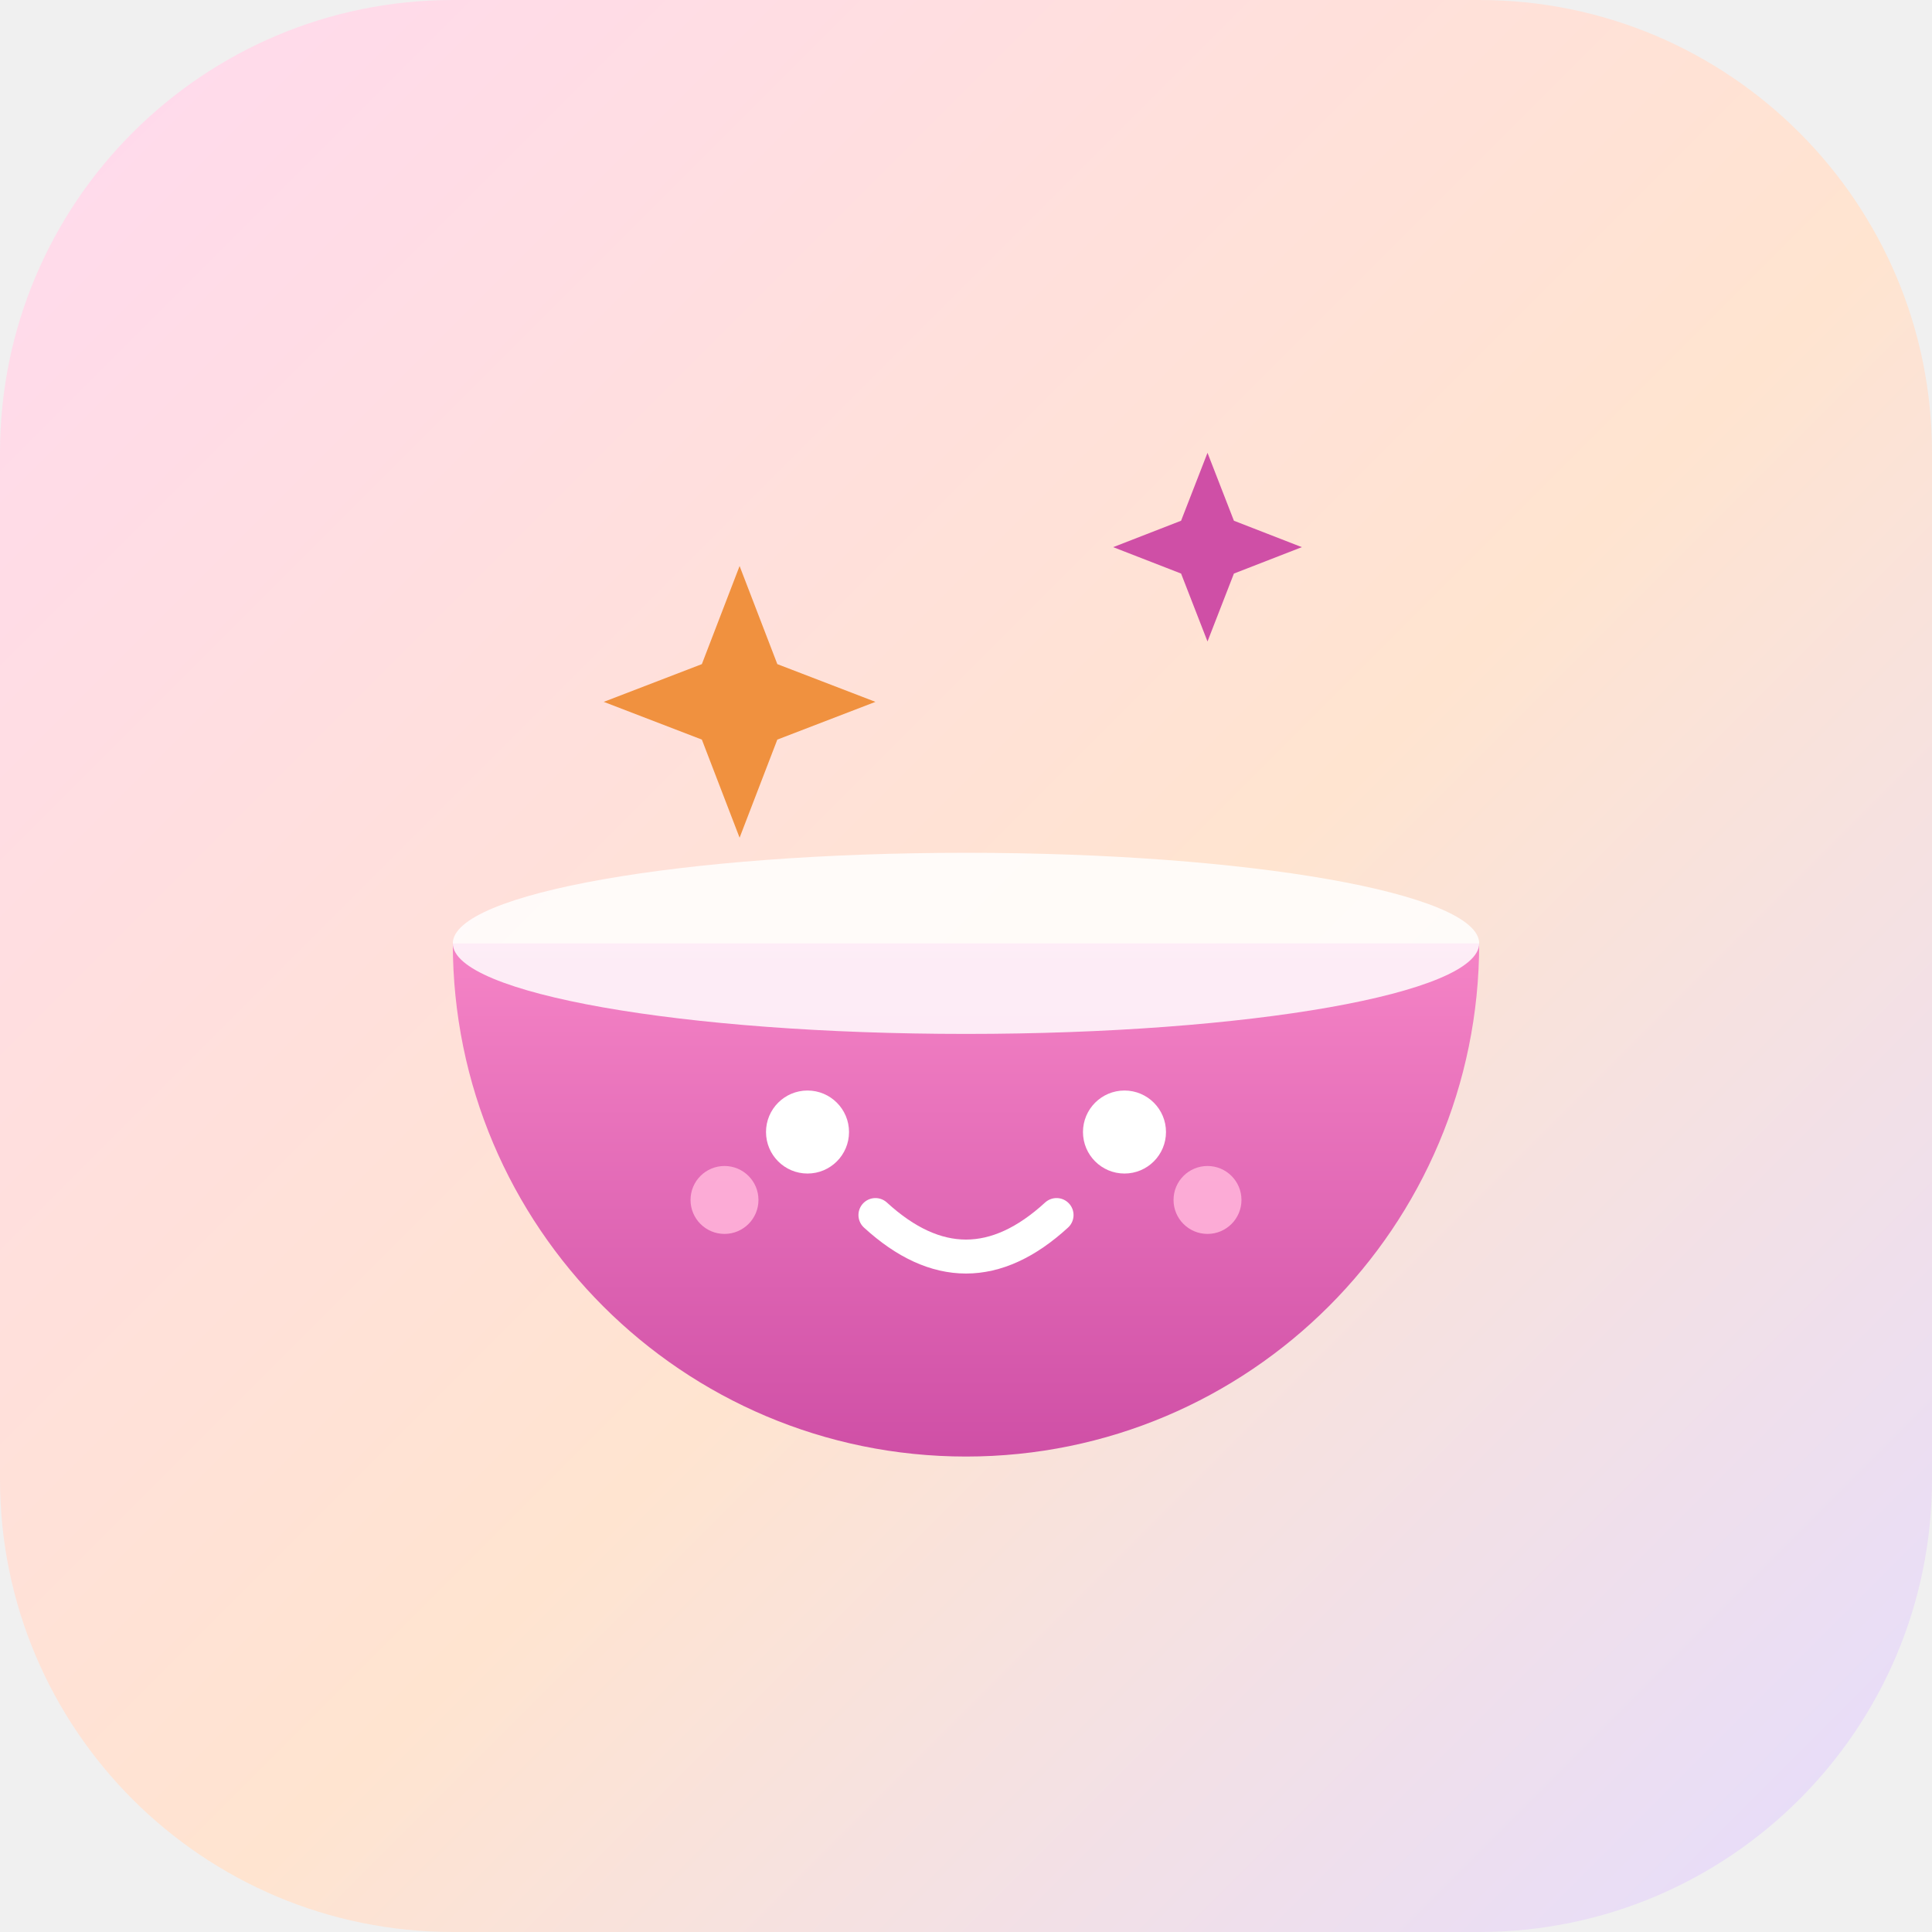
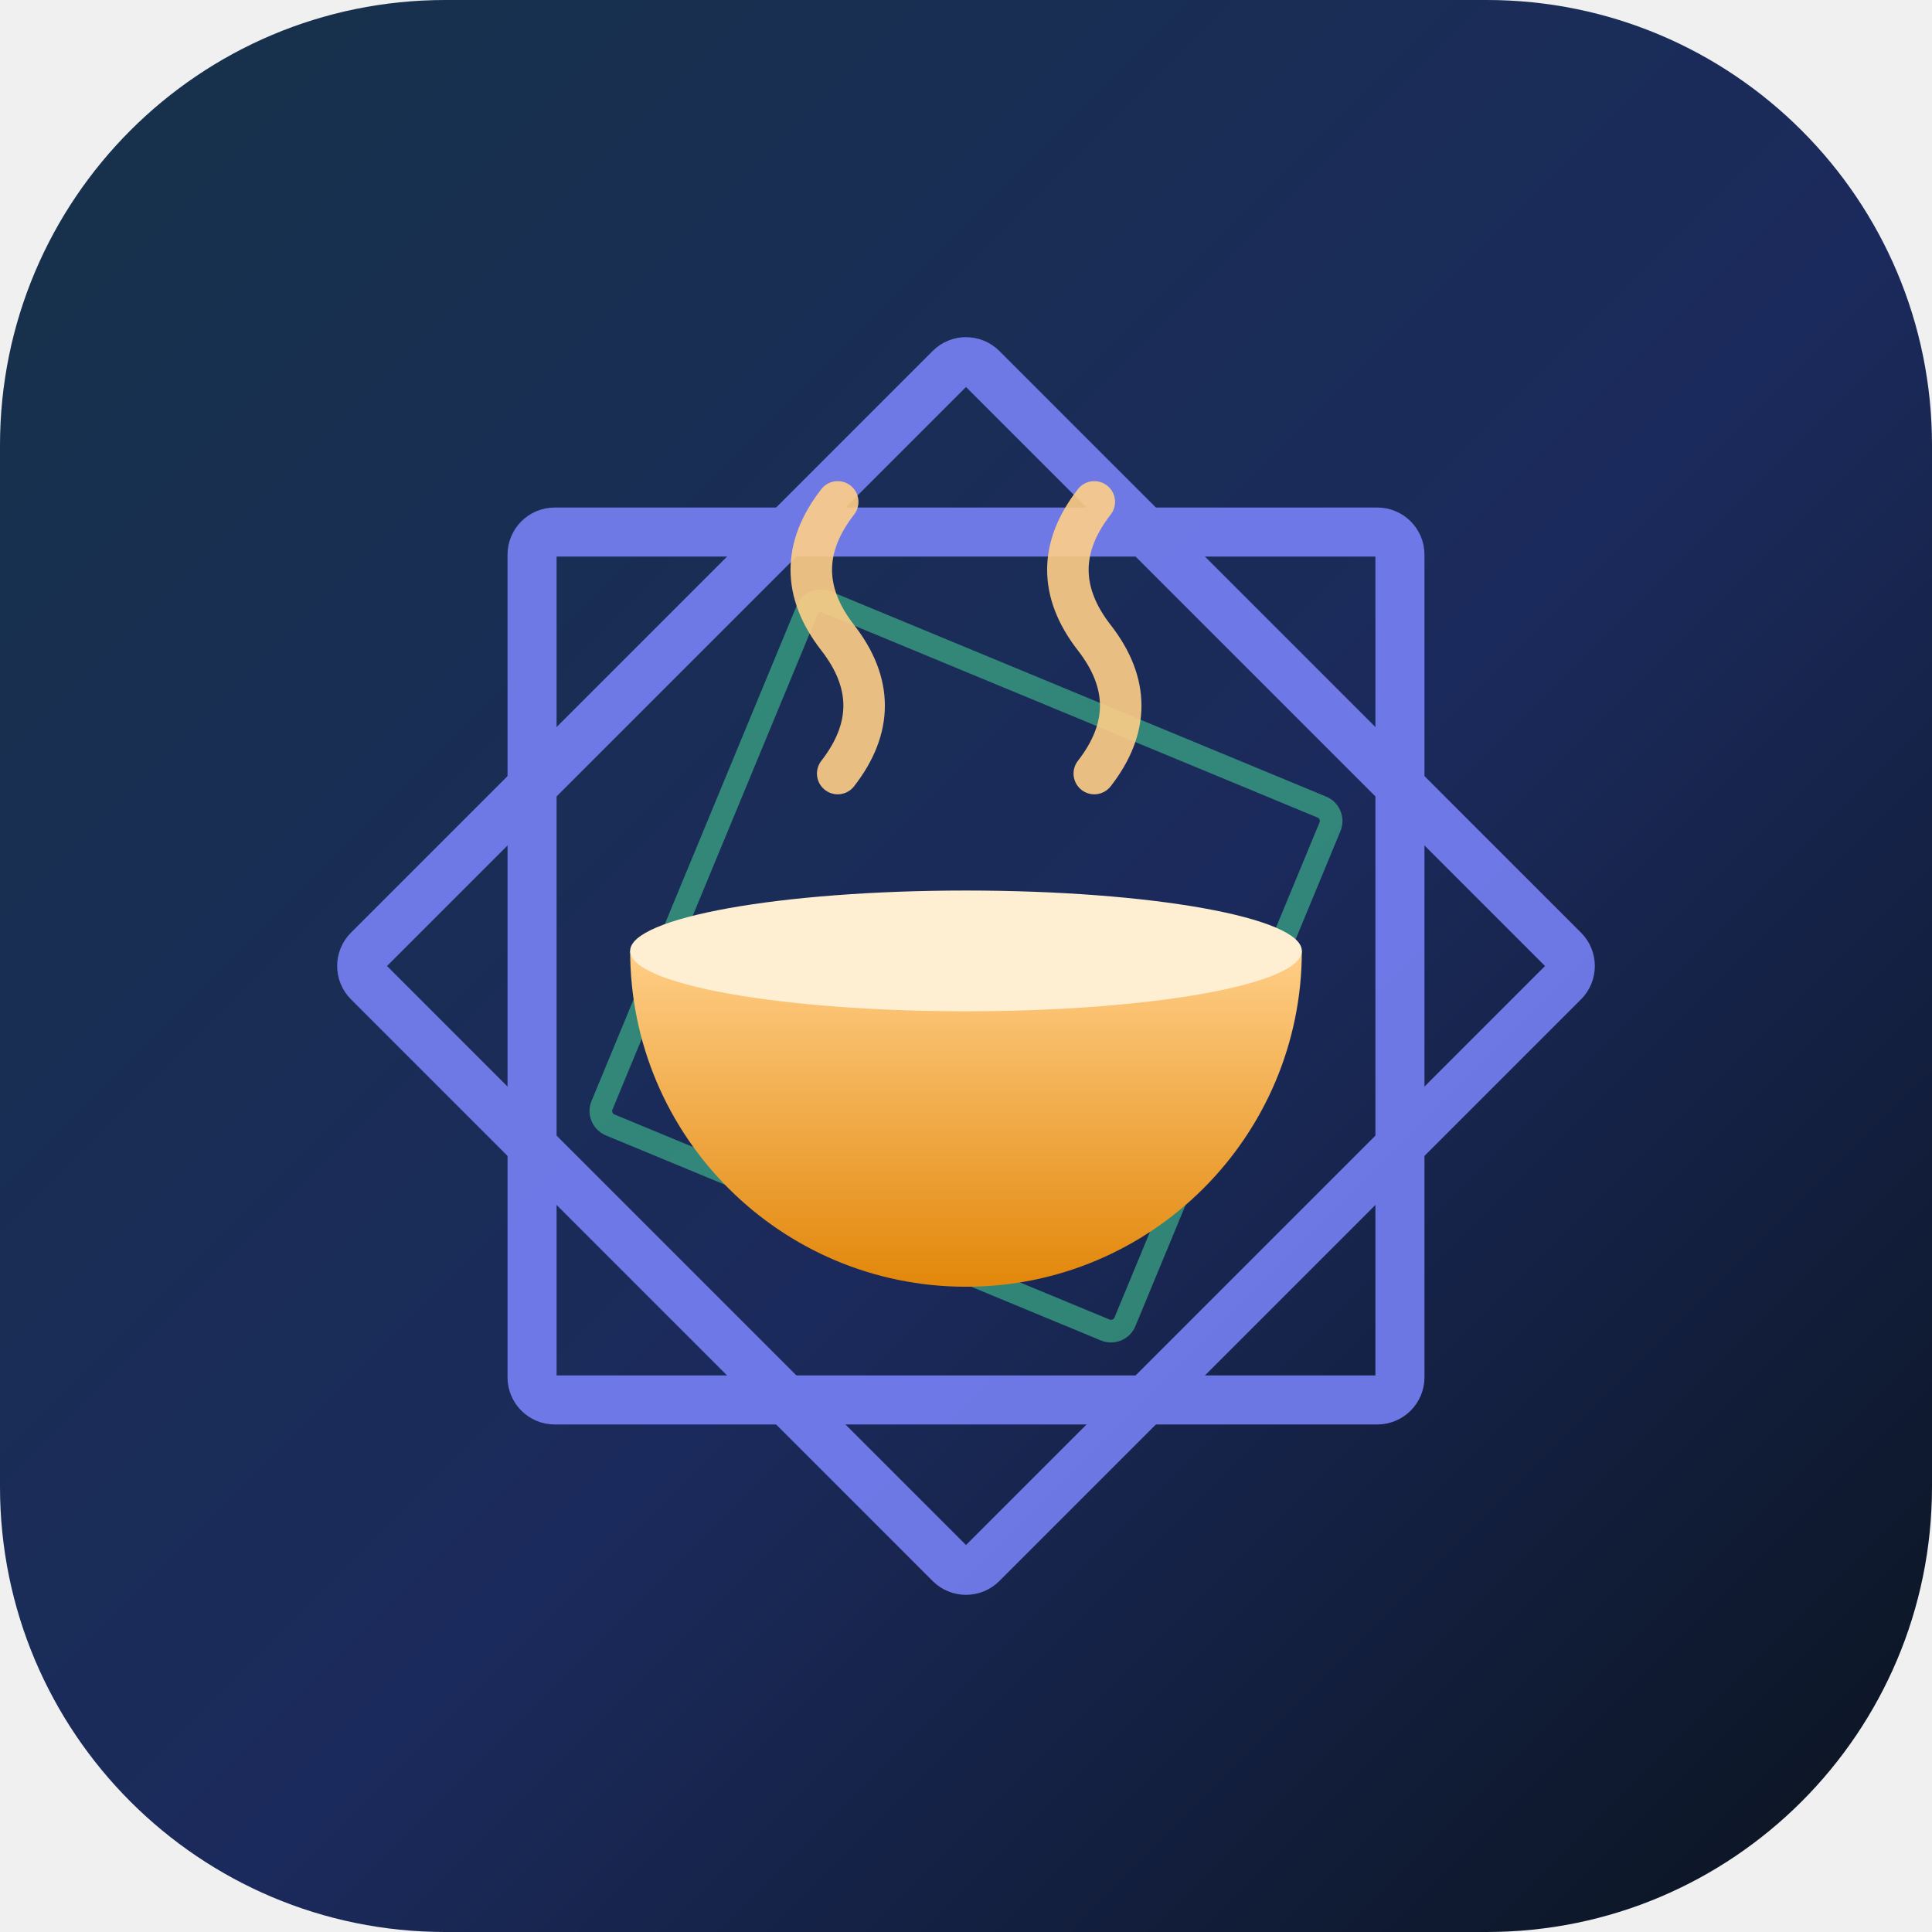
<svg xmlns="http://www.w3.org/2000/svg" width="512" height="512" viewBox="0 0 512 512">
  <defs>
-     <linearGradient id="bg" x1="0" y1="0" x2="1" y2="1">
-       <stop offset="0" stop-color="#ffd9ef" />
-       <stop offset="0.55" stop-color="#ffe4d0" />
-       <stop offset="1" stop-color="#e4dcff" />
+     <linearGradient id="tile" x1="0" y1="0" x2="1" y2="1">
+       <stop offset="0" stop-color="#16324a" />
+       <stop offset="0.55" stop-color="#1b2a5c" />
+       <stop offset="1" stop-color="#0a131e" />
    </linearGradient>
    <linearGradient id="bowl" x1="0" y1="0" x2="0" y2="1">
-       <stop offset="0" stop-color="#f584c6" />
-       <stop offset="1" stop-color="#cf4fa6" />
+       <stop offset="0" stop-color="#ffce87" />
+       <stop offset="1" stop-color="#e2870a" />
    </linearGradient>
  </defs>
-   <rect width="512" height="512" rx="120" fill="url(#bg)" />
-   <g fill="#f0913f">
-     <path d="M196 150 l10 26 26 10 -26 10 -10 26 -10 -26 -26 -10 26 -10 z" />
+   <rect width="512" height="512" rx="118" fill="url(#tile)" />
+   <g fill="none" stroke="#7d86ff" stroke-width="13" opacity="0.85">
+     <rect x="141" y="141" width="230" height="230" rx="6" />
+     <rect x="141" y="141" width="230" height="230" rx="6" transform="rotate(45 256 256)" />
  </g>
-   <g fill="#cf4fa6">
-     <path d="M320 120 l7 18 18 7 -18 7 -7 18 -7 -18 -18 -7 18 -7 z" />
+   <g fill="none" stroke="#46d194" stroke-width="6" opacity="0.55">
+     <rect x="181" y="181" width="150" height="150" rx="4" transform="rotate(22.5 256 256)" />
  </g>
-   <path d="M120 250 h272 a136 136 0 0 1 -272 0 z" fill="url(#bowl)" />
-   <ellipse cx="256" cy="250" rx="136" ry="24" fill="#fff" opacity="0.85" />
-   <g fill="#fff">
-     <circle cx="214" cy="300" r="11" />
-     <circle cx="298" cy="300" r="11" />
-   </g>
-   <path d="M232 322 q24 22 48 0" stroke="#fff" stroke-width="9" fill="none" stroke-linecap="round" />
-   <g fill="#ffb3d9" opacity="0.9">
-     <circle cx="192" cy="318" r="9" />
-     <circle cx="320" cy="318" r="9" />
+   <path d="M167 252 h178 a89 89 0 0 1 -178 0 z" fill="url(#bowl)" />
+   <ellipse cx="256" cy="252" rx="89" ry="16" fill="#ffefd2" />
+   <g stroke="#ffce87" stroke-width="11" stroke-linecap="round" fill="none" opacity="0.9">
+     <path d="M222 205 q14 -18 0 -36 q-14 -18 0 -36" />
+     <path d="M290 205 q14 -18 0 -36 q-14 -18 0 -36" />
  </g>
</svg>
